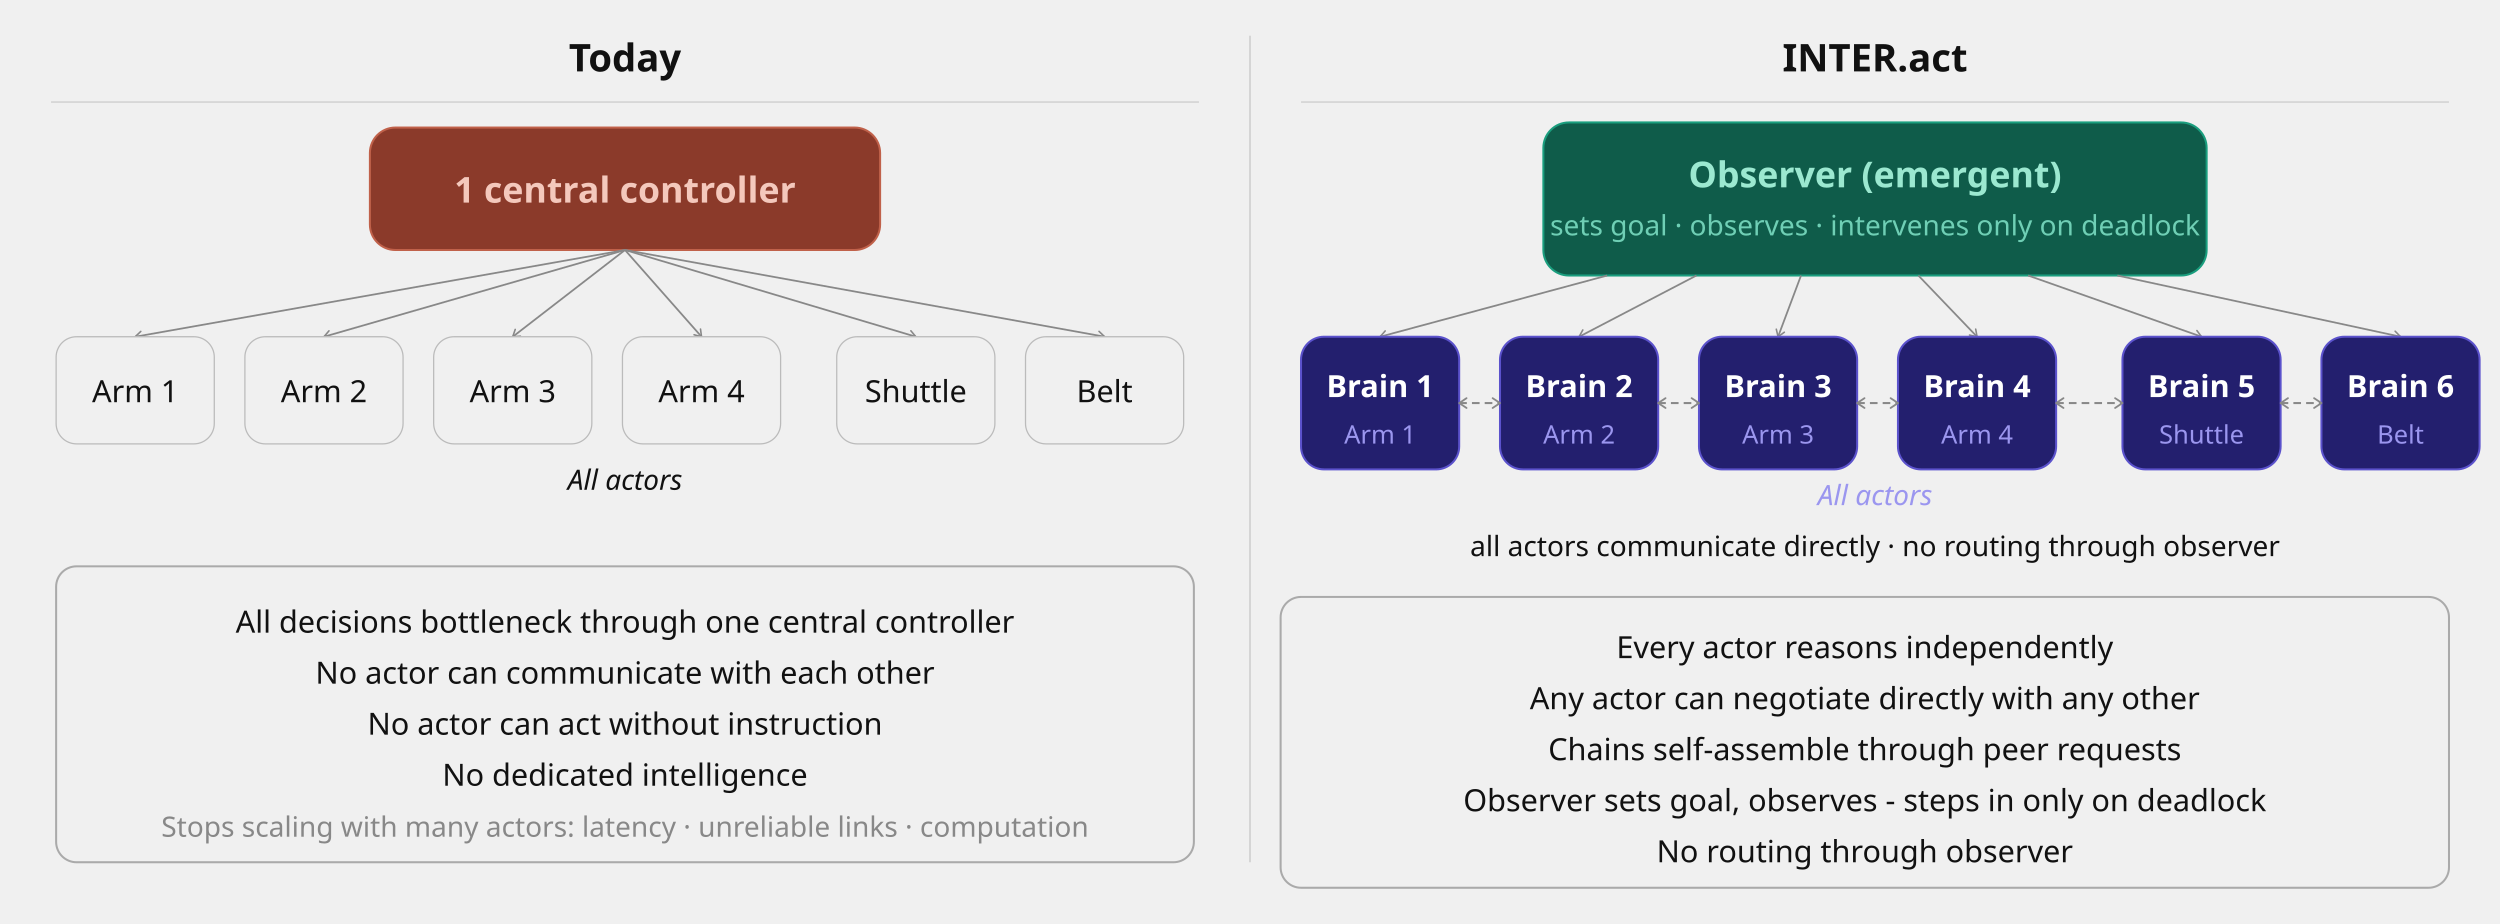
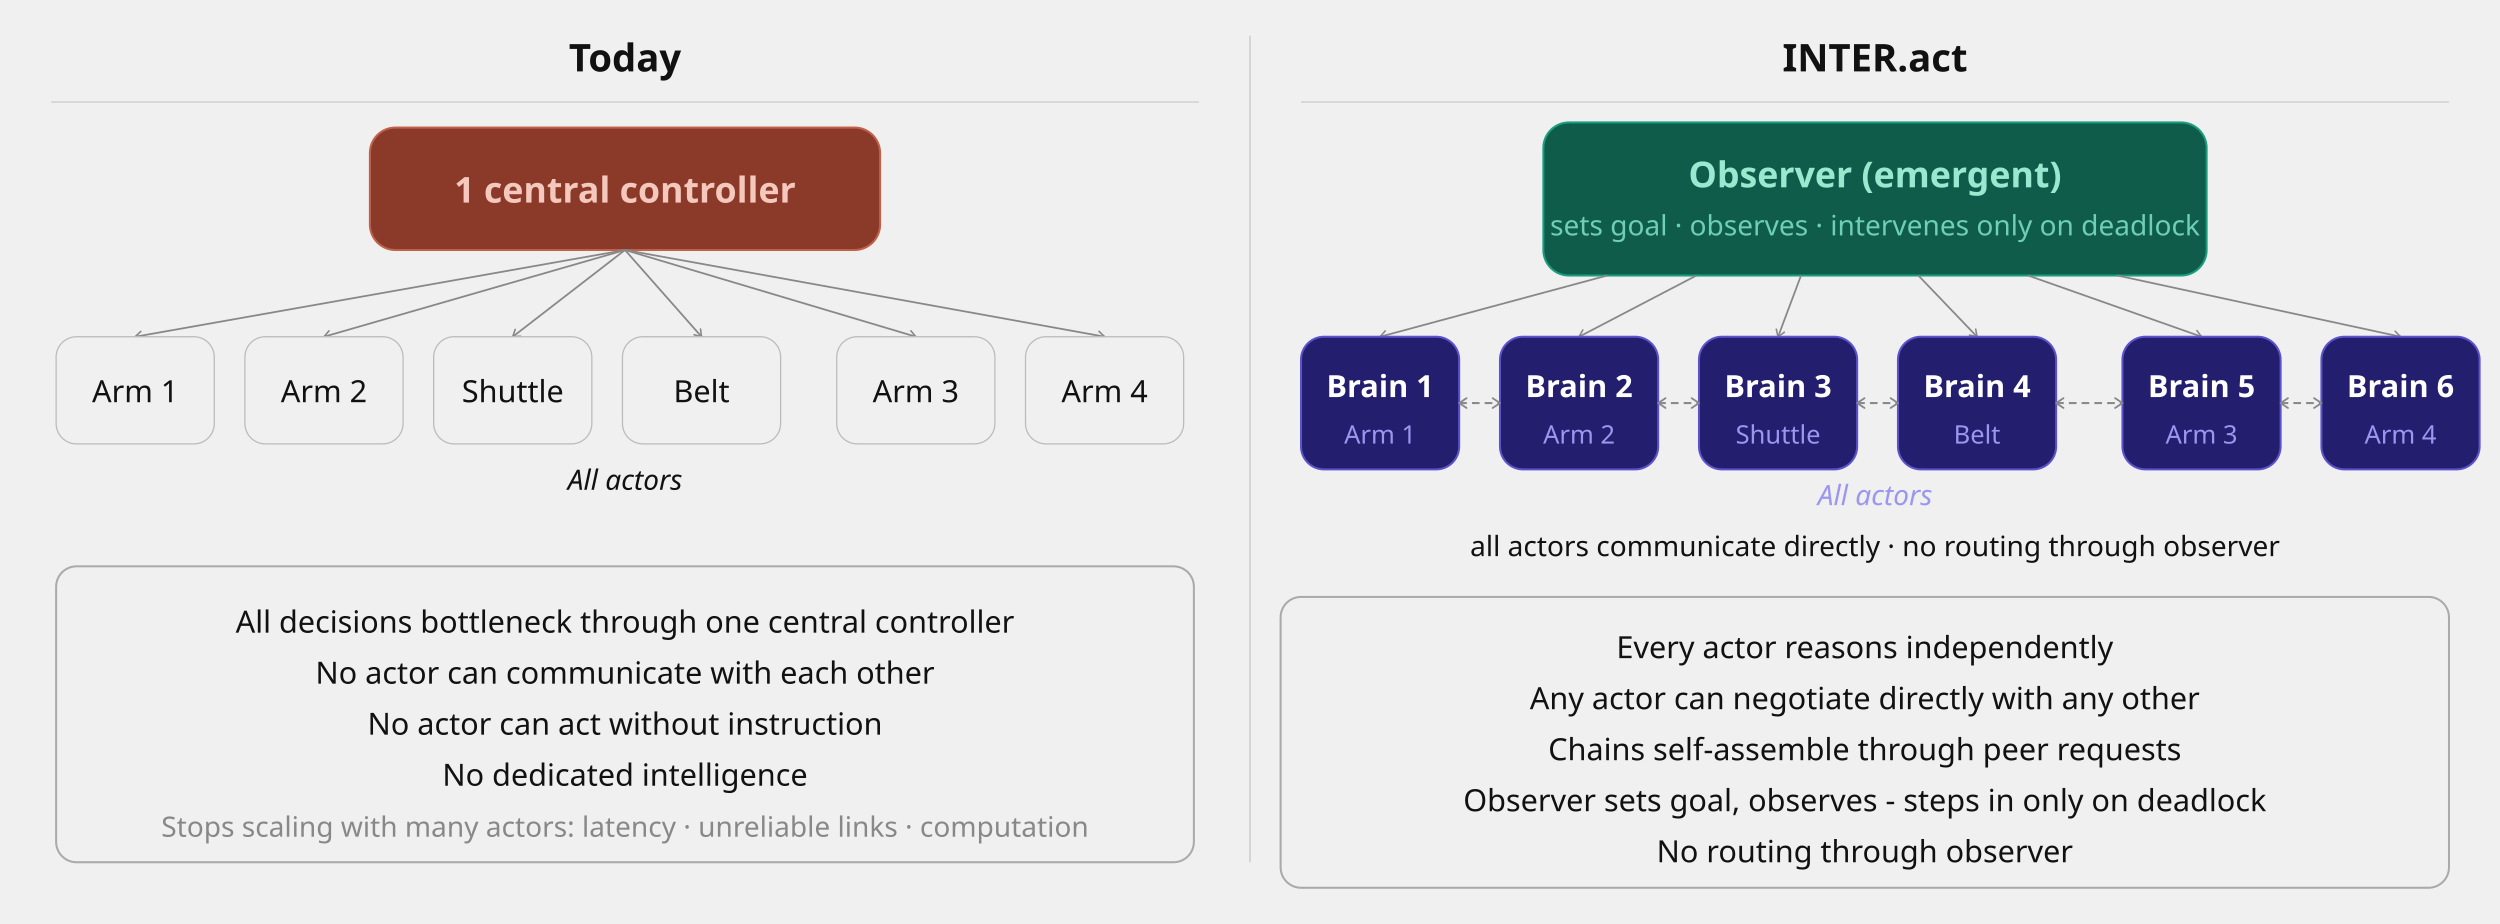
<svg xmlns="http://www.w3.org/2000/svg" width="1060" viewBox="0 0 980 362" style="background:#ffffff;font-family:sans-serif">
  <defs>
    <marker id="arr" viewBox="0 0 10 10" refX="8" refY="5" markerWidth="6" markerHeight="6" orient="auto-start-reverse">
      <path d="M2 1L8 5L2 9" fill="none" stroke="context-stroke" stroke-width="1.5" stroke-linecap="round" stroke-linejoin="round" />
    </marker>
  </defs>
  <line x1="490" y1="14" x2="490" y2="338" stroke="#cccccc" stroke-width="0.6" />
  <text x="245" y="28" text-anchor="middle" font-size="15" font-weight="600" fill="#111111">Today</text>
  <line x1="20" y1="40" x2="470" y2="40" stroke="#cccccc" stroke-width="0.5" />
  <rect x="145" y="50" width="200" height="48" rx="10" fill="#8B3A2A" stroke="#c0614a" stroke-width="0.8" />
  <text x="245" y="74" text-anchor="middle" font-size="14" font-weight="600" fill="#f4c8bc" dominant-baseline="central">1 central controller</text>
  <line x1="245" y1="98" x2="53" y2="132" stroke="#888" stroke-width="0.7" marker-end="url(#arr)" />
  <line x1="245" y1="98" x2="127" y2="132" stroke="#888" stroke-width="0.7" marker-end="url(#arr)" />
  <line x1="245" y1="98" x2="201" y2="132" stroke="#888" stroke-width="0.7" marker-end="url(#arr)" />
  <line x1="245" y1="98" x2="275" y2="132" stroke="#888" stroke-width="0.7" marker-end="url(#arr)" />
  <line x1="245" y1="98" x2="359" y2="132" stroke="#888" stroke-width="0.7" marker-end="url(#arr)" />
  <line x1="245" y1="98" x2="433" y2="132" stroke="#888" stroke-width="0.7" marker-end="url(#arr)" />
  <rect x="22" y="132" width="62" height="42" rx="8" fill="#f0f0f0" stroke="#bbbbbb" stroke-width="0.5" />
  <text x="53" y="153" text-anchor="middle" font-size="12" fill="#111111" dominant-baseline="central">Arm 1</text>
  <rect x="96" y="132" width="62" height="42" rx="8" fill="#f0f0f0" stroke="#bbbbbb" stroke-width="0.5" />
  <text x="127" y="153" text-anchor="middle" font-size="12" fill="#111111" dominant-baseline="central">Arm 2</text>
  <rect x="170" y="132" width="62" height="42" rx="8" fill="#f0f0f0" stroke="#bbbbbb" stroke-width="0.5" />
-   <text x="201" y="153" text-anchor="middle" font-size="12" fill="#111111" dominant-baseline="central">Arm 3</text>
+   <text x="201" y="153" text-anchor="middle" font-size="12" fill="#111111" dominant-baseline="central">Shuttle</text>
  <rect x="244" y="132" width="62" height="42" rx="8" fill="#f0f0f0" stroke="#bbbbbb" stroke-width="0.5" />
-   <text x="275" y="153" text-anchor="middle" font-size="12" fill="#111111" dominant-baseline="central">Arm 4</text>
+   <text x="275" y="153" text-anchor="middle" font-size="12" fill="#111111" dominant-baseline="central">Belt</text>
  <rect x="328" y="132" width="62" height="42" rx="8" fill="#f0f0f0" stroke="#bbbbbb" stroke-width="0.5" />
-   <text x="359" y="153" text-anchor="middle" font-size="12" fill="#111111" dominant-baseline="central">Shuttle</text>
+   <text x="359" y="153" text-anchor="middle" font-size="12" fill="#111111" dominant-baseline="central">Arm 3</text>
  <rect x="402" y="132" width="62" height="42" rx="8" fill="#f0f0f0" stroke="#bbbbbb" stroke-width="0.5" />
-   <text x="433" y="153" text-anchor="middle" font-size="12" fill="#111111" dominant-baseline="central">Belt</text>
+   <text x="433" y="153" text-anchor="middle" font-size="12" fill="#111111" dominant-baseline="central">Arm 4</text>
  <text x="245" y="192" text-anchor="middle" font-size="11" fill="#111111" font-style="italic">All actors</text>
  <rect x="22" y="222" width="446" height="116" rx="8" fill="none" stroke="#aaaaaa" stroke-width="0.8" />
  <text x="245" y="248" text-anchor="middle" font-size="12" fill="#111111">All decisions bottleneck through one central controller</text>
  <text x="245" y="268" text-anchor="middle" font-size="12" fill="#111111">No actor can communicate with each other</text>
  <text x="245" y="288" text-anchor="middle" font-size="12" fill="#111111">No actor can act without instruction</text>
  <text x="245" y="308" text-anchor="middle" font-size="12" fill="#111111">No dedicated intelligence</text>
  <text x="245" y="328" text-anchor="middle" font-size="11" fill="#888888">Stops scaling with many actors: latency · unreliable links · computation</text>
  <text x="735" y="28" text-anchor="middle" font-size="15" font-weight="600" fill="#111111">INTER.act</text>
  <line x1="510" y1="40" x2="960" y2="40" stroke="#cccccc" stroke-width="0.5" />
  <rect x="605" y="48" width="260" height="60" rx="10" fill="#0f5c4a" stroke="#1a9e7e" stroke-width="0.8" />
  <text x="735" y="68" text-anchor="middle" font-size="14" font-weight="600" fill="#9be8d0" dominant-baseline="central">Observer (emergent)</text>
  <text x="735" y="88" text-anchor="middle" font-size="11" fill="#6fcfb5" dominant-baseline="central">sets goal · observes · intervenes only on deadlock</text>
  <line x1="630" y1="108" x2="541" y2="132" stroke="#888" stroke-width="0.7" marker-end="url(#arr)" />
  <line x1="665" y1="108" x2="619" y2="132" stroke="#888" stroke-width="0.7" marker-end="url(#arr)" />
  <line x1="706" y1="108" x2="697" y2="132" stroke="#888" stroke-width="0.7" marker-end="url(#arr)" />
  <line x1="752" y1="108" x2="775" y2="132" stroke="#888" stroke-width="0.7" marker-end="url(#arr)" />
  <line x1="795" y1="108" x2="863" y2="132" stroke="#888" stroke-width="0.7" marker-end="url(#arr)" />
  <line x1="830" y1="108" x2="941" y2="132" stroke="#888" stroke-width="0.7" marker-end="url(#arr)" />
  <rect x="510" y="132" width="62" height="52" rx="9" fill="#231f6e" stroke="#5b52cc" stroke-width="0.8" />
  <text x="541" y="151" text-anchor="middle" font-size="12" font-weight="600" fill="#ffffff" dominant-baseline="central">Brain 1</text>
  <text x="541" y="170" text-anchor="middle" font-size="10" fill="#9b96ef" dominant-baseline="central">Arm 1</text>
  <rect x="588" y="132" width="62" height="52" rx="9" fill="#231f6e" stroke="#5b52cc" stroke-width="0.8" />
  <text x="619" y="151" text-anchor="middle" font-size="12" font-weight="600" fill="#ffffff" dominant-baseline="central">Brain 2</text>
  <text x="619" y="170" text-anchor="middle" font-size="10" fill="#9b96ef" dominant-baseline="central">Arm 2</text>
  <rect x="666" y="132" width="62" height="52" rx="9" fill="#231f6e" stroke="#5b52cc" stroke-width="0.8" />
  <text x="697" y="151" text-anchor="middle" font-size="12" font-weight="600" fill="#ffffff" dominant-baseline="central">Brain 3</text>
-   <text x="697" y="170" text-anchor="middle" font-size="10" fill="#9b96ef" dominant-baseline="central">Arm 3</text>
+   <text x="697" y="170" text-anchor="middle" font-size="10" fill="#9b96ef" dominant-baseline="central">Shuttle</text>
  <rect x="744" y="132" width="62" height="52" rx="9" fill="#231f6e" stroke="#5b52cc" stroke-width="0.8" />
  <text x="775" y="151" text-anchor="middle" font-size="12" font-weight="600" fill="#ffffff" dominant-baseline="central">Brain 4</text>
-   <text x="775" y="170" text-anchor="middle" font-size="10" fill="#9b96ef" dominant-baseline="central">Arm 4</text>
+   <text x="775" y="170" text-anchor="middle" font-size="10" fill="#9b96ef" dominant-baseline="central">Belt</text>
  <rect x="832" y="132" width="62" height="52" rx="9" fill="#231f6e" stroke="#5b52cc" stroke-width="0.8" />
  <text x="863" y="151" text-anchor="middle" font-size="12" font-weight="600" fill="#ffffff" dominant-baseline="central">Brain 5</text>
-   <text x="863" y="170" text-anchor="middle" font-size="10" fill="#9b96ef" dominant-baseline="central">Shuttle</text>
+   <text x="863" y="170" text-anchor="middle" font-size="10" fill="#9b96ef" dominant-baseline="central">Arm 3</text>
  <rect x="910" y="132" width="62" height="52" rx="9" fill="#231f6e" stroke="#5b52cc" stroke-width="0.8" />
  <text x="941" y="151" text-anchor="middle" font-size="12" font-weight="600" fill="#ffffff" dominant-baseline="central">Brain 6</text>
-   <text x="941" y="170" text-anchor="middle" font-size="10" fill="#9b96ef" dominant-baseline="central">Belt</text>
+   <text x="941" y="170" text-anchor="middle" font-size="10" fill="#9b96ef" dominant-baseline="central">Arm 4</text>
  <line x1="572" y1="158" x2="588" y2="158" stroke="#888" stroke-width="0.8" stroke-dasharray="3 2" marker-start="url(#arr)" marker-end="url(#arr)" />
  <line x1="650" y1="158" x2="666" y2="158" stroke="#888" stroke-width="0.8" stroke-dasharray="3 2" marker-start="url(#arr)" marker-end="url(#arr)" />
  <line x1="728" y1="158" x2="744" y2="158" stroke="#888" stroke-width="0.8" stroke-dasharray="3 2" marker-start="url(#arr)" marker-end="url(#arr)" />
  <line x1="806" y1="158" x2="832" y2="158" stroke="#888" stroke-width="0.8" stroke-dasharray="3 2" marker-start="url(#arr)" marker-end="url(#arr)" />
  <line x1="894" y1="158" x2="910" y2="158" stroke="#888" stroke-width="0.8" stroke-dasharray="3 2" marker-start="url(#arr)" marker-end="url(#arr)" />
  <text x="735" y="198" text-anchor="middle" font-size="11" fill="#9b96ef" font-style="italic">All actors</text>
  <text x="735" y="218" text-anchor="middle" font-size="11" fill="#111111">all actors communicate directly · no routing through observer</text>
  <rect x="502" y="234" width="458" height="114" rx="8" fill="none" stroke="#aaaaaa" stroke-width="0.8" />
  <text x="731" y="258" text-anchor="middle" font-size="12" fill="#111111">Every actor reasons independently</text>
  <text x="731" y="278" text-anchor="middle" font-size="12" fill="#111111">Any actor can negotiate directly with any other</text>
  <text x="731" y="298" text-anchor="middle" font-size="12" fill="#111111">Chains self-assemble through peer requests</text>
  <text x="731" y="318" text-anchor="middle" font-size="12" fill="#111111">Observer sets goal, observes - steps in only on deadlock</text>
  <text x="731" y="338" text-anchor="middle" font-size="12" fill="#111111">No routing through observer</text>
</svg>
